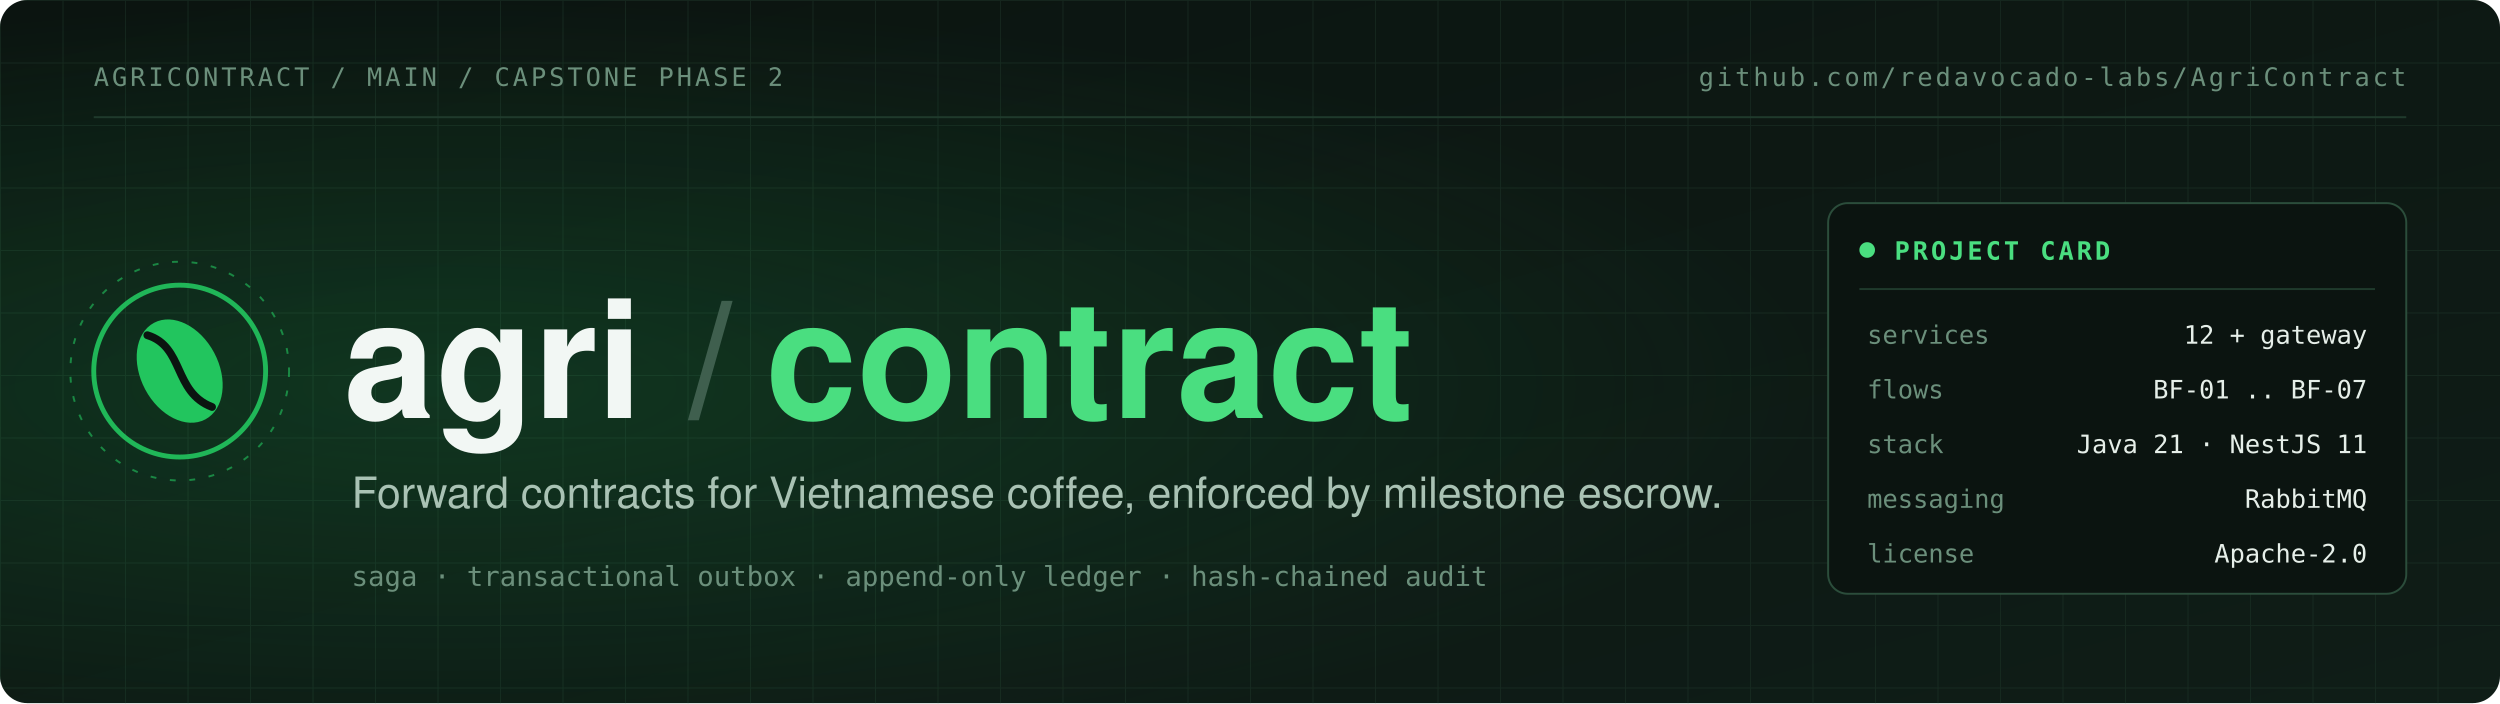
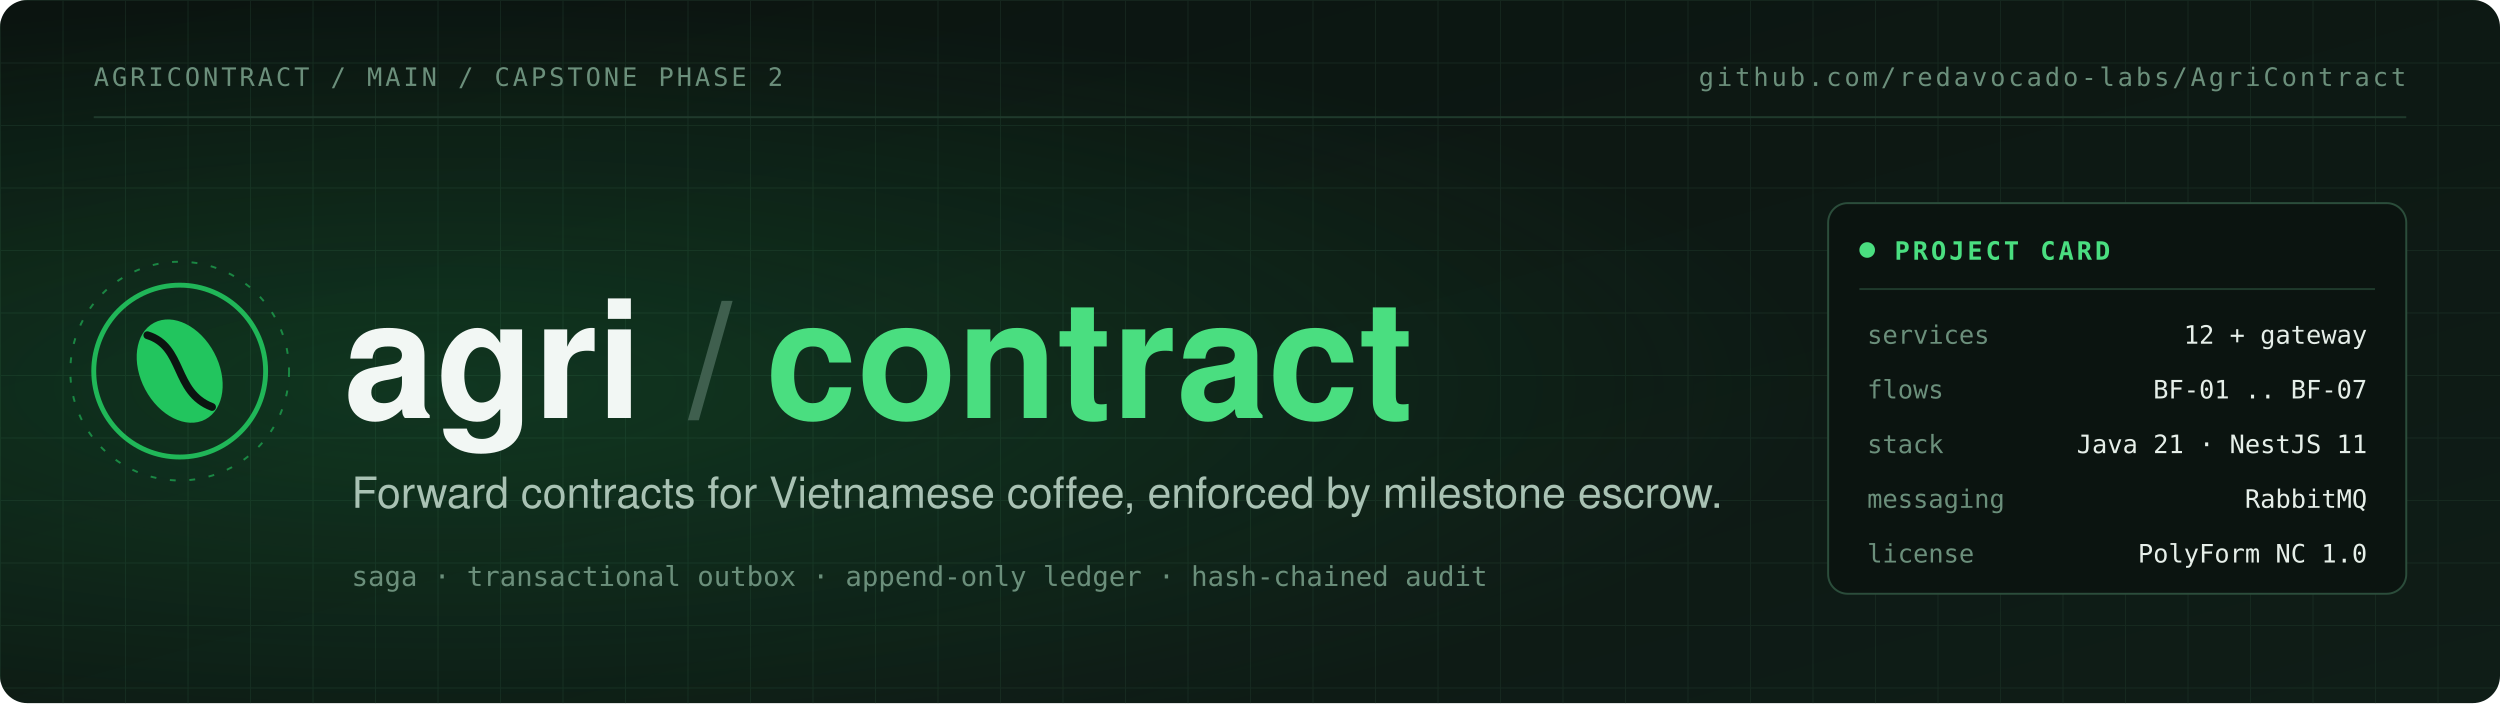
<svg xmlns="http://www.w3.org/2000/svg" width="1280" height="360" viewBox="0 0 1280 360" role="img" aria-labelledby="t d">
  <defs>
    <linearGradient id="bg" x1="0" y1="0" x2="1" y2="1">
      <stop offset="0" stop-color="#0b1410" />
      <stop offset="1" stop-color="#0f1d17" />
    </linearGradient>
    <radialGradient id="glow" cx="0.18" cy="0.55" r="0.55">
      <stop offset="0" stop-color="#22c55e" stop-opacity="0.18" />
      <stop offset="1" stop-color="#22c55e" stop-opacity="0" />
    </radialGradient>
    <pattern id="grid" width="32" height="32" patternUnits="userSpaceOnUse">
      <path d="M32 0H0V32" fill="none" stroke="#1f3a2c" stroke-width="1" opacity="0.45" />
    </pattern>
  </defs>
  <rect width="1280" height="360" rx="14" fill="url(#bg)" />
  <rect width="1280" height="360" rx="14" fill="url(#grid)" />
  <rect width="1280" height="360" rx="14" fill="url(#glow)" />
  <g font-family="ui-monospace, SFMono-Regular, Menlo, Consolas, monospace" font-size="13" fill="#6b8f7b" letter-spacing="1.5">
    <text x="48" y="44">AGRICONTRACT  /  MAIN  /  CAPSTONE PHASE 2</text>
    <text x="1232" y="44" text-anchor="end">github.com/redavocado-labs/AgriContract</text>
  </g>
  <line x1="48" y1="60" x2="1232" y2="60" stroke="#1f3a2c" />
  <g transform="translate(92 190)">
    <circle r="44" fill="none" stroke="#22c55e" stroke-width="2.5" opacity="0.9" />
    <circle r="56" fill="none" stroke="#22c55e" stroke-width="1" stroke-dasharray="3 7" opacity="0.6" />
    <ellipse rx="20" ry="28" transform="rotate(-28)" fill="#22c55e" />
    <path d="M-6 -24 C 8 -10, -8 8, 6 24" transform="rotate(-28)" fill="none" stroke="#0b1410" stroke-width="4" stroke-linecap="round" />
  </g>
  <g font-family="Segoe UI, Helvetica Neue, Helvetica, Arial, sans-serif" font-weight="700">
    <text x="176" y="214" font-size="84" fill="#f2f7f4">agri</text>
    <text x="352" y="214" font-size="84" fill="#3f5f4e">/</text>
    <text x="392" y="214" font-size="84" fill="#4ade80">contract</text>
  </g>
  <text x="180" y="260" font-family="Segoe UI, Helvetica Neue, Helvetica, Arial, sans-serif" font-size="22" fill="#a9c2b4">
    Forward contracts for Vietnamese coffee, enforced by milestone escrow.
  </text>
  <g font-family="ui-monospace, SFMono-Regular, Menlo, Consolas, monospace" font-size="14" fill="#6b8f7b">
    <text x="180" y="300">saga · transactional outbox · append-only ledger · hash-chained audit</text>
  </g>
  <g transform="translate(936 104)">
    <rect width="296" height="200" rx="10" fill="#0b1410" stroke="#2b4d3b" />
    <circle cx="20" cy="24" r="4" fill="#4ade80" />
    <text x="34" y="29" font-family="ui-monospace, SFMono-Regular, Menlo, Consolas, monospace" font-size="13" font-weight="700" fill="#4ade80" letter-spacing="1.5">PROJECT CARD</text>
    <line x1="16" y1="44" x2="280" y2="44" stroke="#1f3a2c" />
    <g font-family="ui-monospace, SFMono-Regular, Menlo, Consolas, monospace" font-size="13">
      <text x="20" y="72" fill="#6b8f7b">services</text>
      <text x="276" y="72" fill="#e6efe9" text-anchor="end">12 + gateway</text>
      <text x="20" y="100" fill="#6b8f7b">flows</text>
      <text x="276" y="100" fill="#e6efe9" text-anchor="end">BF-01 .. BF-07</text>
      <text x="20" y="128" fill="#6b8f7b">stack</text>
      <text x="276" y="128" fill="#e6efe9" text-anchor="end">Java 21 · NestJS 11</text>
      <text x="20" y="156" fill="#6b8f7b">messaging</text>
      <text x="276" y="156" fill="#e6efe9" text-anchor="end">RabbitMQ</text>
      <text x="20" y="184" fill="#6b8f7b">license</text>
-       <text x="276" y="184" fill="#e6efe9" text-anchor="end">Apache-2.0</text>
+       <text x="276" y="184" fill="#e6efe9" text-anchor="end">PolyForm NC 1.0</text>
    </g>
  </g>
</svg>
